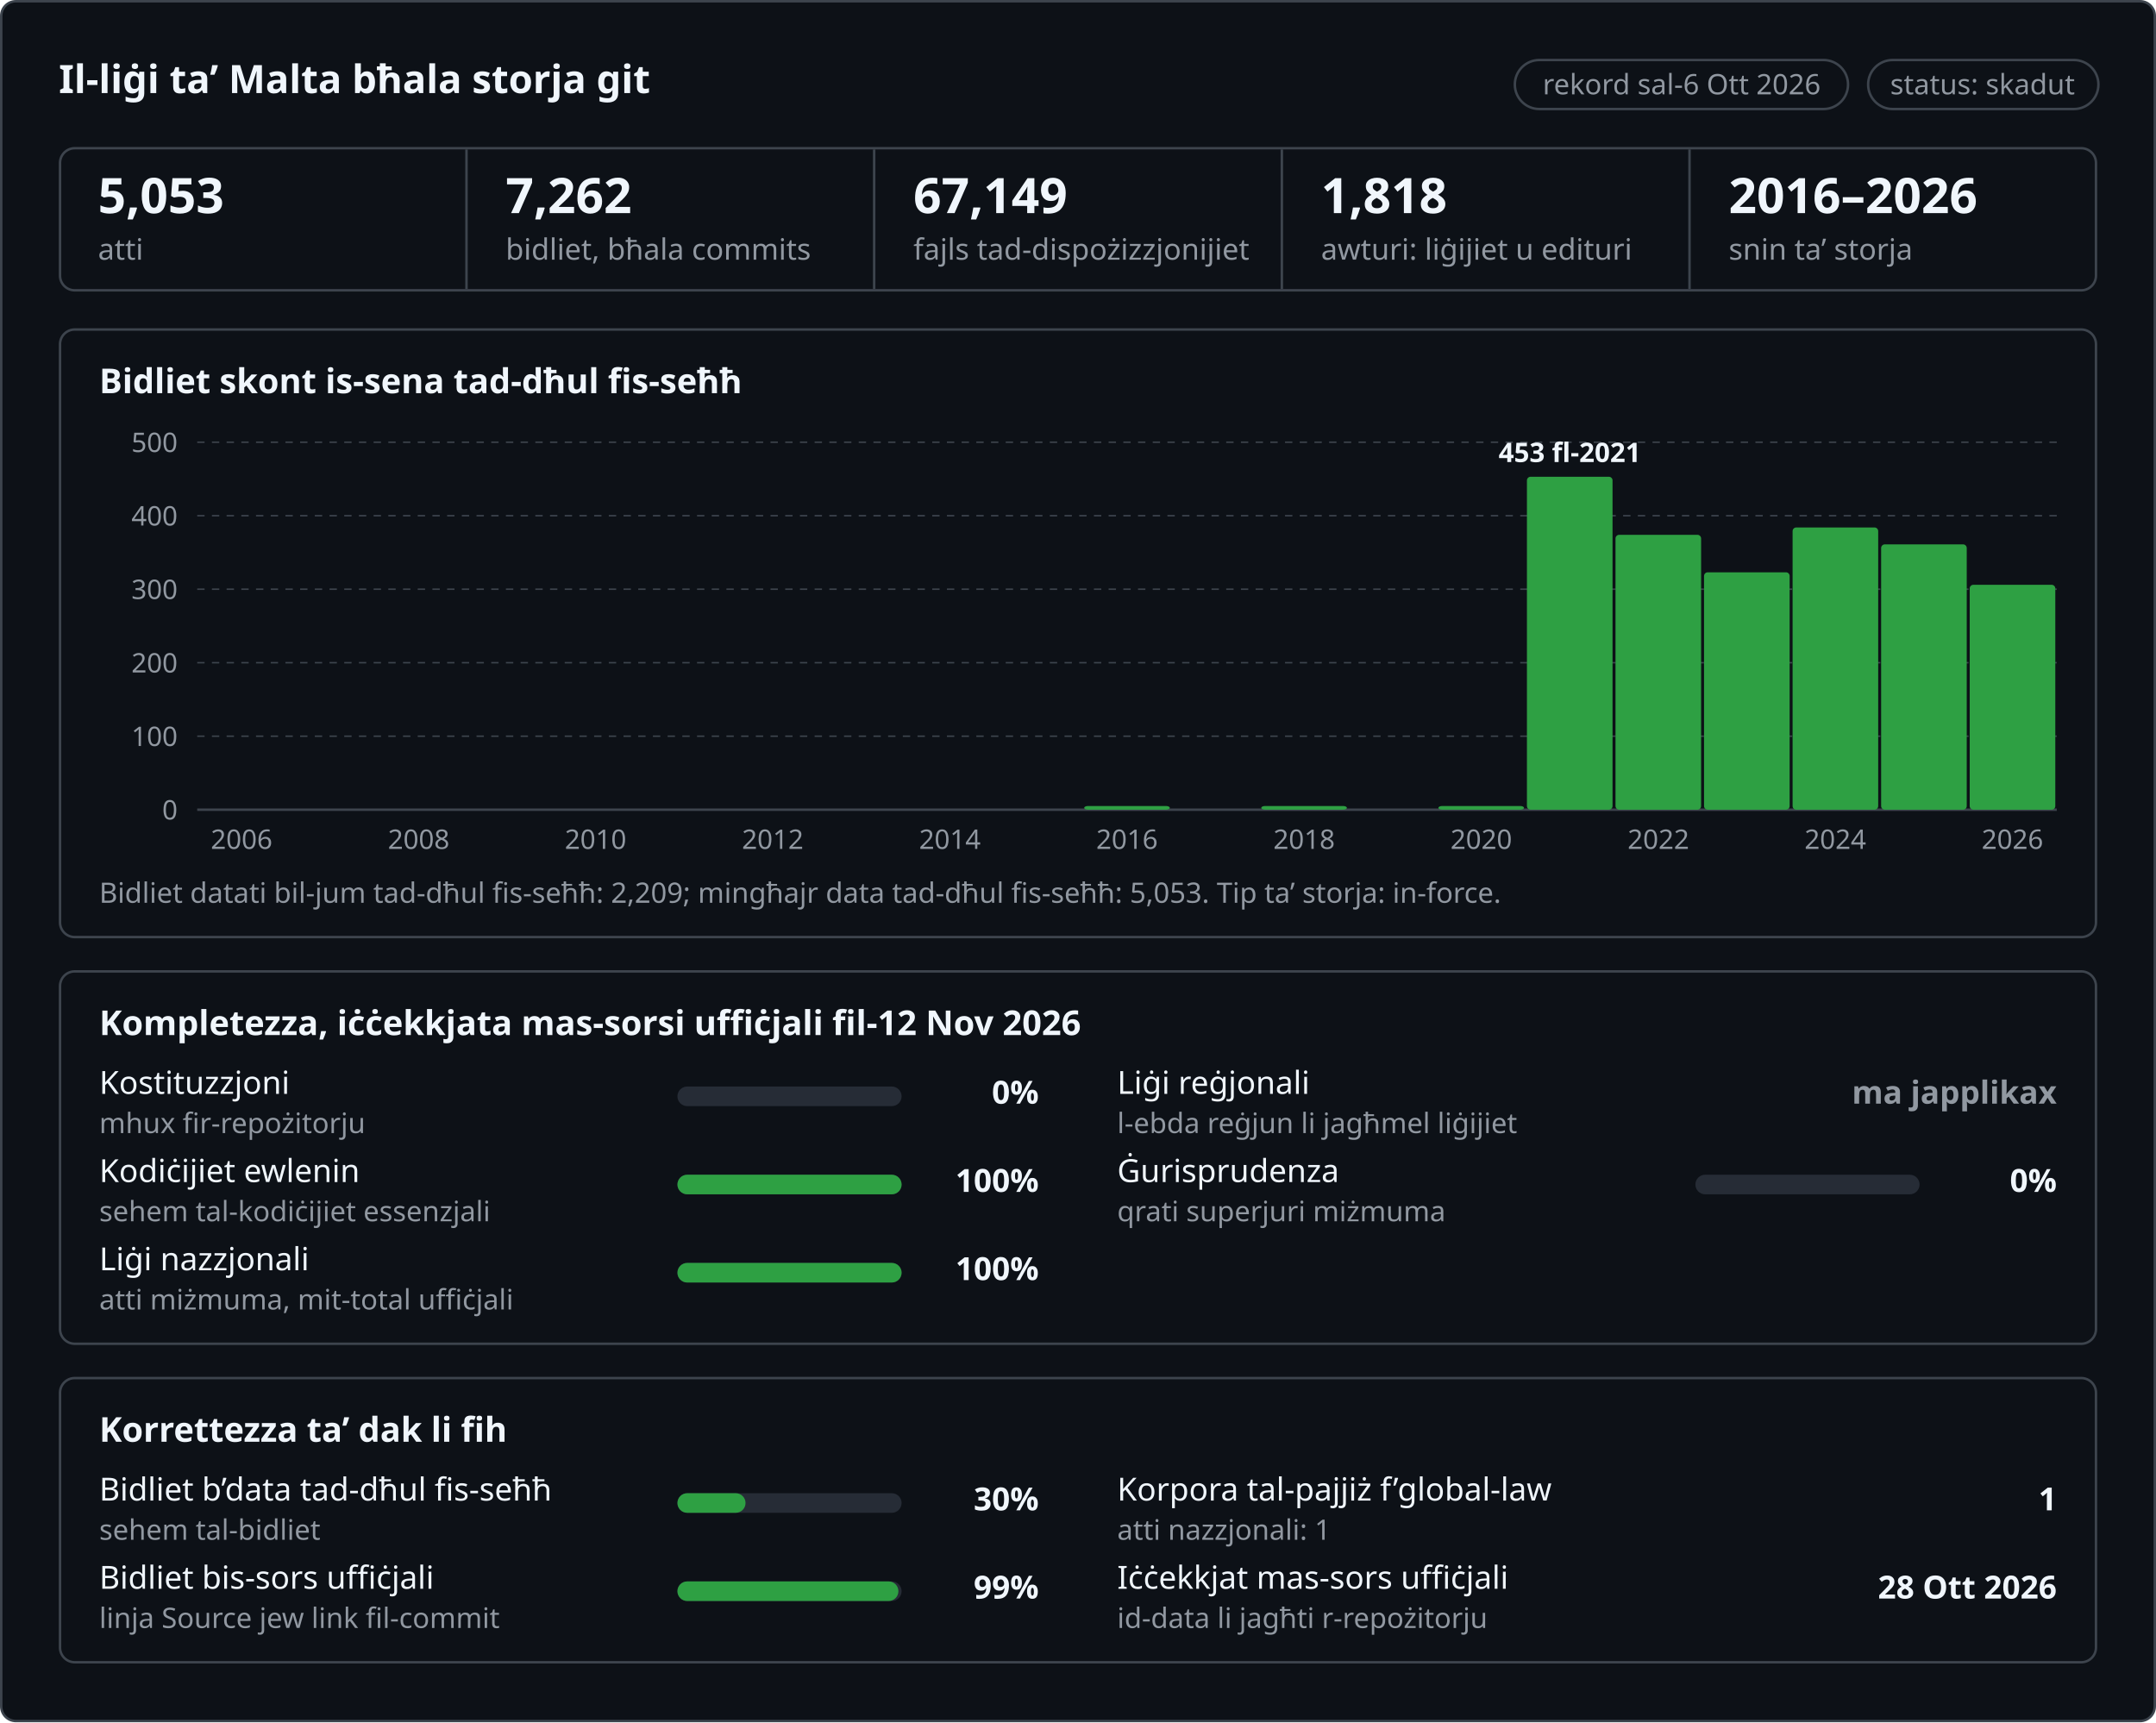
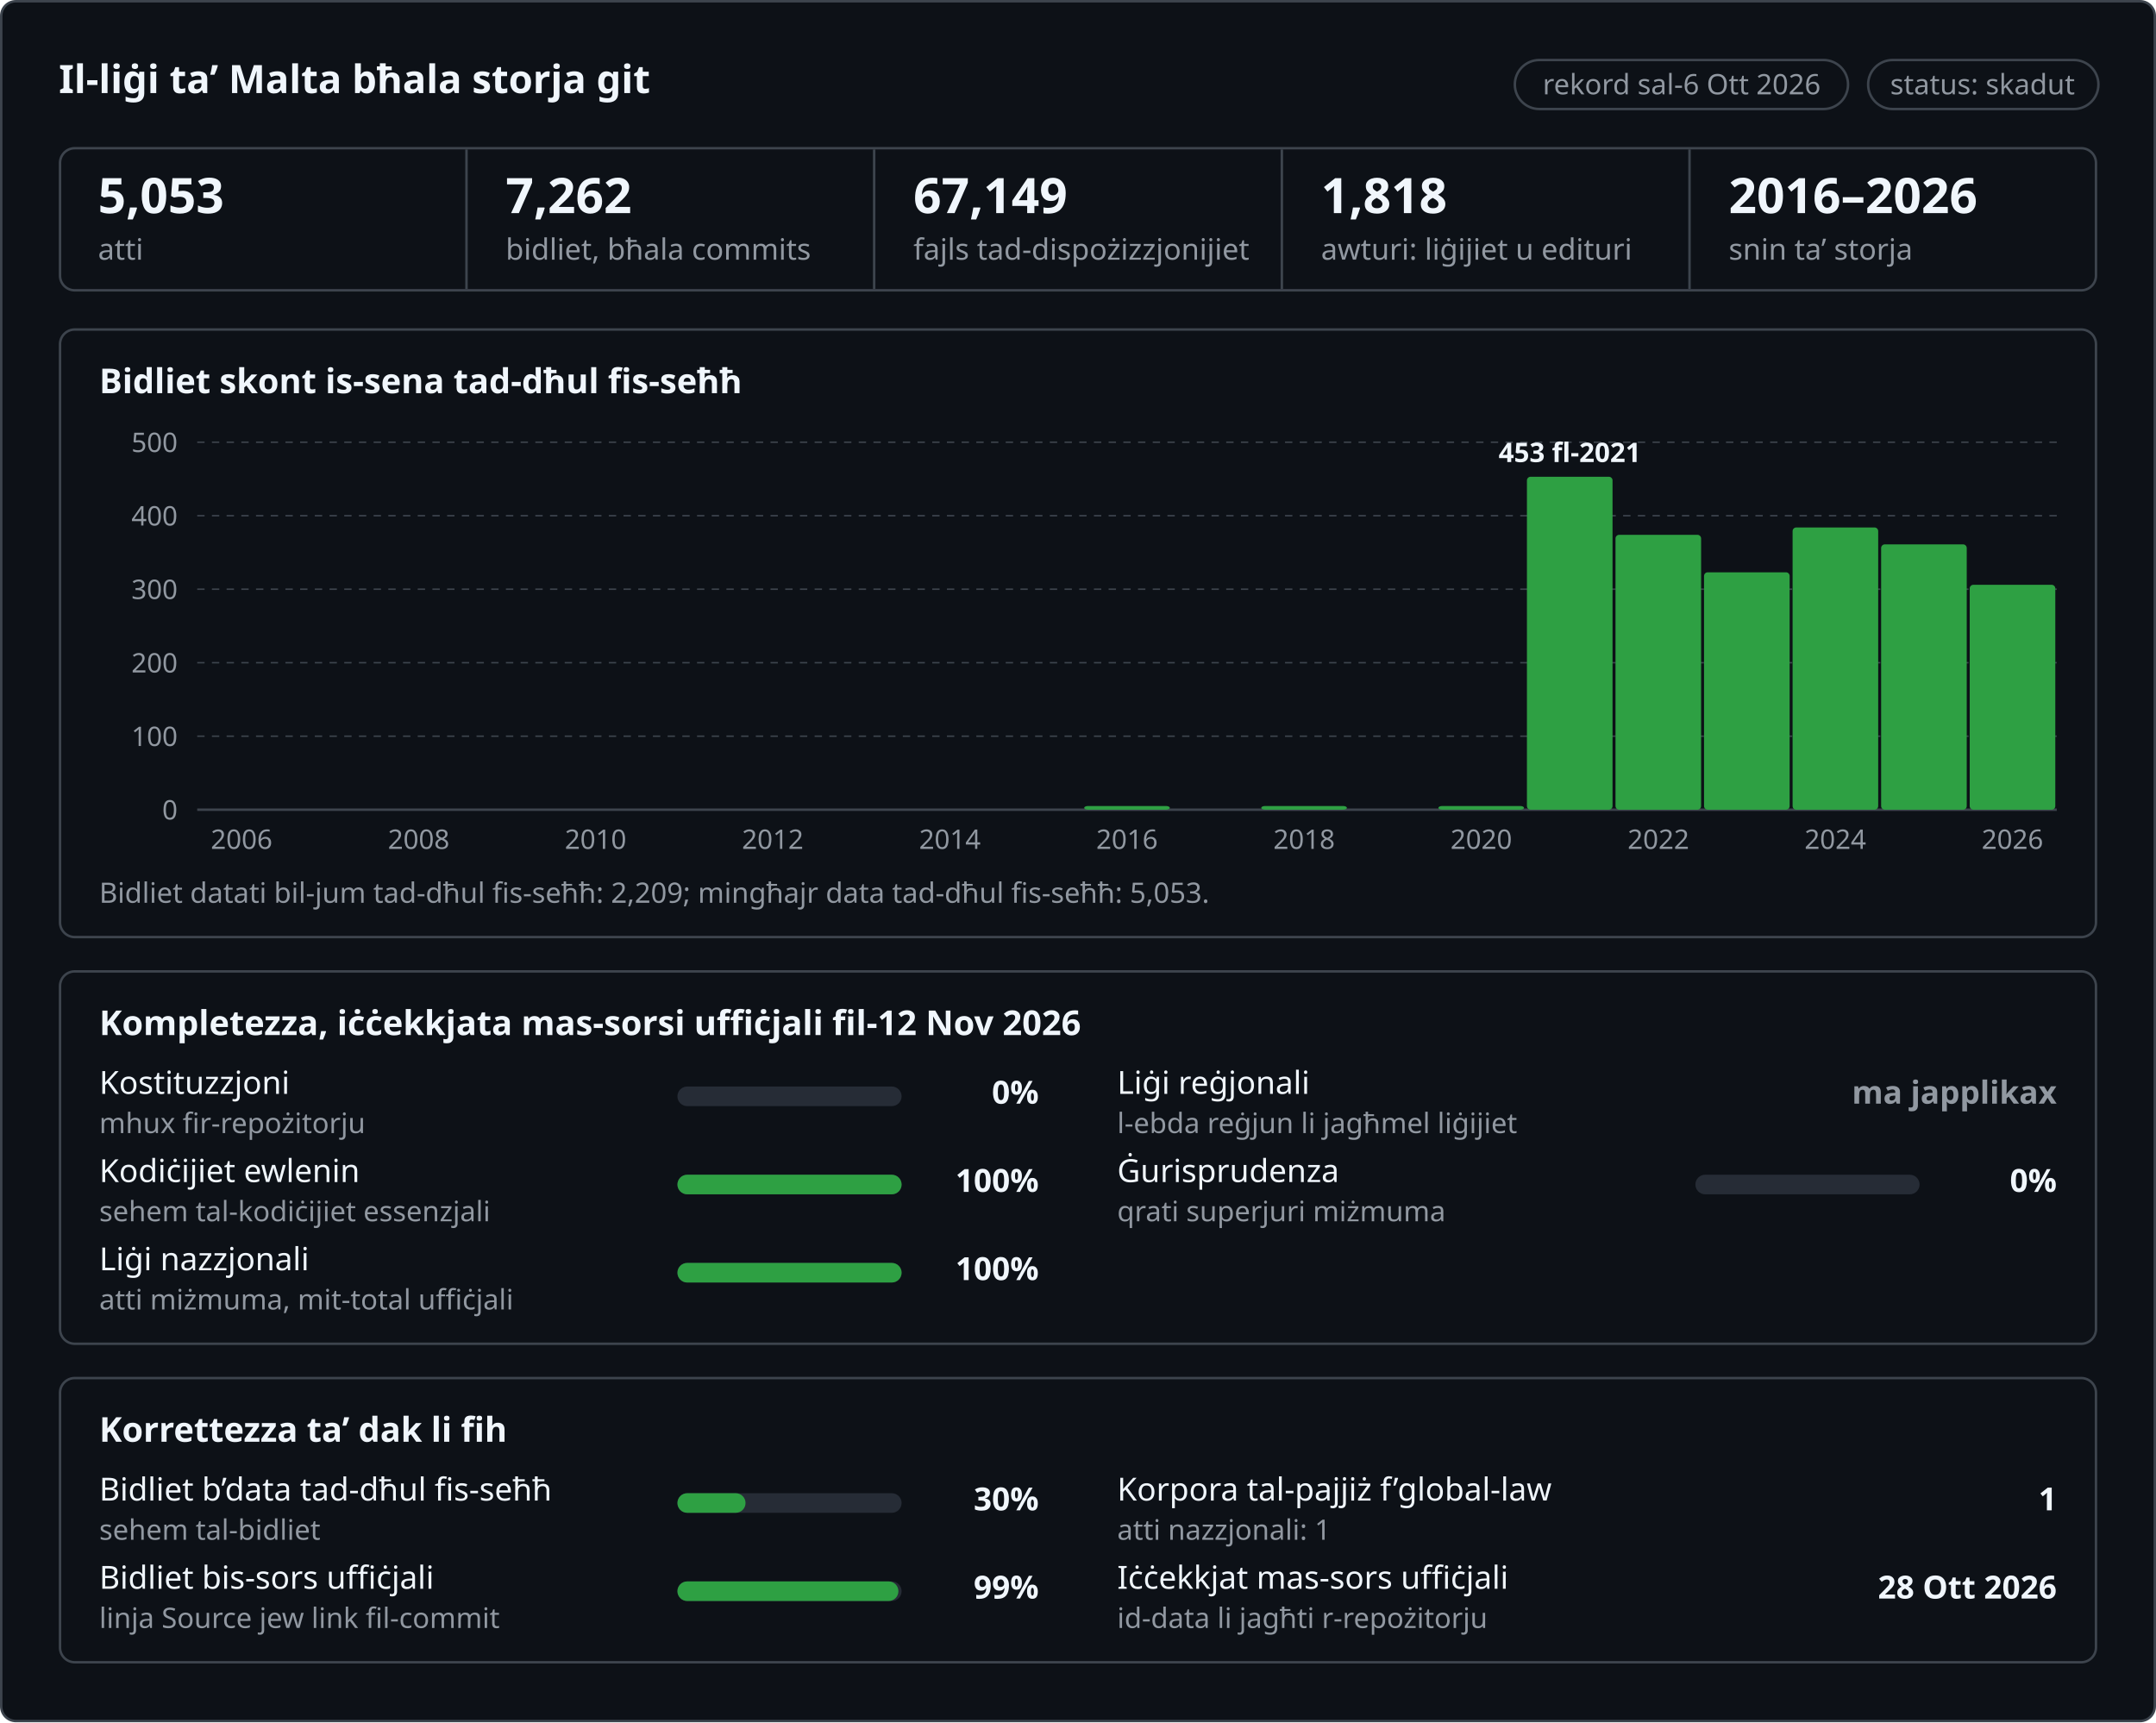
<svg xmlns="http://www.w3.org/2000/svg" width="880" height="703" viewBox="0 0 880 703" font-family="-apple-system,BlinkMacSystemFont,Segoe UI,Noto Sans,Helvetica,Arial,sans-serif">
  <rect x="0.5" y="0.5" width="879" height="702" rx="6" fill="#0d1117" stroke="#3d444d" />
  <text x="24" y="38" font-size="16" font-weight="600" fill="#f0f6fc">Il-liġi ta’ Malta bħala storja git</text>
  <rect x="618.3" y="24.5" width="136" height="20" rx="10" fill="none" stroke="#3d444d" />
  <text x="686.4" y="38.5" font-size="11.5" font-weight="500" text-anchor="middle" fill="#9198a1">rekord sal-6 Ott 2026</text>
  <rect x="762.5" y="24.5" width="94" height="20" rx="10" fill="none" stroke="#3d444d" />
  <text x="809.2" y="38.5" font-size="11.5" font-weight="500" text-anchor="middle" fill="#9198a1">status: skadut</text>
  <rect x="24.5" y="60.5" width="831" height="58" rx="6" fill="#0d1117" stroke="#3d444d" />
  <text x="40.0" y="87" font-size="20" font-weight="600" fill="#f0f6fc">5,053</text>
  <text x="40.0" y="106" font-size="12" fill="#9198a1">atti</text>
  <line x1="190.4" y1="61" x2="190.4" y2="118" stroke="#3d444d" />
  <text x="206.4" y="87" font-size="20" font-weight="600" fill="#f0f6fc">7,262</text>
  <text x="206.4" y="106" font-size="12" fill="#9198a1">bidliet, bħala commits</text>
  <line x1="356.8" y1="61" x2="356.8" y2="118" stroke="#3d444d" />
  <text x="372.8" y="87" font-size="20" font-weight="600" fill="#f0f6fc">67,149</text>
  <text x="372.8" y="106" font-size="12" fill="#9198a1" textLength="142" lengthAdjust="spacingAndGlyphs">fajls tad-dispożizzjonijiet</text>
  <line x1="523.2" y1="61" x2="523.2" y2="118" stroke="#3d444d" />
  <text x="539.2" y="87" font-size="20" font-weight="600" fill="#f0f6fc">1,818</text>
  <text x="539.2" y="106" font-size="12" fill="#9198a1">awturi: liġijiet u edituri</text>
  <line x1="689.6" y1="61" x2="689.6" y2="118" stroke="#3d444d" />
  <text x="705.6" y="87" font-size="20" font-weight="600" fill="#f0f6fc">2016–2026</text>
  <text x="705.6" y="106" font-size="12" fill="#9198a1">snin ta’ storja</text>
  <rect x="24.5" y="134.5" width="831" height="248" rx="6" fill="#0d1117" stroke="#3d444d" />
  <text x="40.5" y="160.5" font-size="14" font-weight="600" fill="#f0f6fc">Bidliet skont is-sena tad-dħul fis-seħħ</text>
  <line x1="80.5" y1="330.5" x2="839.5" y2="330.5" stroke="#3d444d" stroke-width="1" />
  <text x="72.5" y="334.5" font-size="11" text-anchor="end" fill="#9198a1">0</text>
  <line x1="80.5" y1="300.5" x2="839.5" y2="300.5" stroke="#3d444d" stroke-width="0.6" stroke-dasharray="3 3" />
  <text x="72.5" y="304.5" font-size="11" text-anchor="end" fill="#9198a1">100</text>
  <line x1="80.5" y1="270.5" x2="839.5" y2="270.5" stroke="#3d444d" stroke-width="0.6" stroke-dasharray="3 3" />
  <text x="72.5" y="274.5" font-size="11" text-anchor="end" fill="#9198a1">200</text>
  <line x1="80.5" y1="240.5" x2="839.5" y2="240.5" stroke="#3d444d" stroke-width="0.6" stroke-dasharray="3 3" />
  <text x="72.5" y="244.5" font-size="11" text-anchor="end" fill="#9198a1">300</text>
  <line x1="80.5" y1="210.5" x2="839.5" y2="210.5" stroke="#3d444d" stroke-width="0.6" stroke-dasharray="3 3" />
  <text x="72.5" y="214.5" font-size="11" text-anchor="end" fill="#9198a1">400</text>
  <line x1="80.5" y1="180.5" x2="839.5" y2="180.5" stroke="#3d444d" stroke-width="0.6" stroke-dasharray="3 3" />
  <text x="72.5" y="184.5" font-size="11" text-anchor="end" fill="#9198a1">500</text>
  <text x="98.6" y="346.5" font-size="11" text-anchor="middle" fill="#9198a1">2006</text>
  <text x="170.9" y="346.5" font-size="11" text-anchor="middle" fill="#9198a1">2008</text>
  <text x="243.1" y="346.5" font-size="11" text-anchor="middle" fill="#9198a1">2010</text>
  <text x="315.4" y="346.5" font-size="11" text-anchor="middle" fill="#9198a1">2012</text>
  <text x="387.7" y="346.5" font-size="11" text-anchor="middle" fill="#9198a1">2014</text>
  <rect x="442.53" y="329.0" width="34.94" height="1.5" rx="1.5" fill="#2ea043" />
  <text x="460.0" y="346.5" font-size="11" text-anchor="middle" fill="#9198a1">2016</text>
  <rect x="514.81" y="329.0" width="34.94" height="1.5" rx="1.5" fill="#2ea043" />
  <text x="532.3" y="346.5" font-size="11" text-anchor="middle" fill="#9198a1">2018</text>
  <rect x="587.10" y="329.0" width="34.94" height="1.5" rx="1.5" fill="#2ea043" />
  <text x="604.6" y="346.5" font-size="11" text-anchor="middle" fill="#9198a1">2020</text>
  <rect x="623.24" y="194.6" width="34.94" height="135.9" rx="1.5" fill="#2ea043" />
  <text x="640.7" y="188.6" font-size="11" font-weight="600" text-anchor="middle" fill="#f0f6fc">453 fl-2021</text>
  <rect x="659.39" y="218.3" width="34.94" height="112.2" rx="1.5" fill="#2ea043" />
  <text x="676.9" y="346.5" font-size="11" text-anchor="middle" fill="#9198a1">2022</text>
  <rect x="695.53" y="233.6" width="34.94" height="96.9" rx="1.5" fill="#2ea043" />
  <rect x="731.67" y="215.3" width="34.94" height="115.2" rx="1.5" fill="#2ea043" />
  <text x="749.1" y="346.5" font-size="11" text-anchor="middle" fill="#9198a1">2024</text>
  <rect x="767.81" y="222.2" width="34.94" height="108.3" rx="1.5" fill="#2ea043" />
  <rect x="803.96" y="238.7" width="34.94" height="91.8" rx="1.5" fill="#2ea043" />
  <text x="821.4" y="346.5" font-size="11" text-anchor="middle" fill="#9198a1">2026</text>
-   <text x="40.5" y="368.5" font-size="11.5" fill="#9198a1">Bidliet datati bil-jum tad-dħul fis-seħħ: 2,209; mingħajr data tad-dħul fis-seħħ: 5,053. Tip ta’ storja: in-force.</text>
+   <text x="40.5" y="368.5" font-size="11.5" fill="#9198a1">Bidliet datati bil-jum tad-dħul fis-seħħ: 2,209; mingħajr data tad-dħul fis-seħħ: 5,053.</text>
  <rect x="24.5" y="396.5" width="831" height="152" rx="6" fill="#0d1117" stroke="#3d444d" />
  <text x="40.5" y="422.5" font-size="14" font-weight="600" fill="#f0f6fc">Kompletezza, iċċekkjata mas-sorsi uffiċjali fil-12 Nov 2026</text>
  <text x="40.5" y="446.5" font-size="13" fill="#f0f6fc">Kostituzzjoni</text>
  <text x="40.5" y="462.5" font-size="11.5" fill="#9198a1">mhux fir-repożitorju</text>
  <g>
    <rect x="276.5" y="443.5" width="91.5" height="8" rx="4" fill="#262c36" />
  </g>
  <text x="424.0" y="450.5" font-size="13" font-weight="600" text-anchor="end" fill="#f0f6fc">0%</text>
  <text x="40.5" y="482.5" font-size="13" fill="#f0f6fc">Kodiċijiet ewlenin</text>
  <text x="40.5" y="498.5" font-size="11.5" fill="#9198a1">sehem tal-kodiċijiet essenzjali</text>
  <g>
    <rect x="276.5" y="479.5" width="91.5" height="8" rx="4" fill="#262c36" />
    <rect x="276.5" y="479.5" width="91.5" height="8" rx="4" fill="#2ea043" />
  </g>
  <text x="424.0" y="486.5" font-size="13" font-weight="600" text-anchor="end" fill="#f0f6fc">100%</text>
  <text x="40.5" y="518.5" font-size="13" fill="#f0f6fc">Liġi nazzjonali</text>
  <text x="40.5" y="534.5" font-size="11.5" fill="#9198a1">atti miżmuma, mit-total uffiċjali</text>
  <g>
    <rect x="276.5" y="515.5" width="91.5" height="8" rx="4" fill="#262c36" />
    <rect x="276.5" y="515.5" width="91.5" height="8" rx="4" fill="#2ea043" />
  </g>
  <text x="424.0" y="522.5" font-size="13" font-weight="600" text-anchor="end" fill="#f0f6fc">100%</text>
  <text x="456.0" y="446.5" font-size="13" fill="#f0f6fc">Liġi reġjonali</text>
  <text x="456.0" y="462.5" font-size="11.5" fill="#9198a1">l-ebda reġjun li jagħmel liġijiet</text>
  <text x="839.5" y="450.5" font-size="13" font-weight="600" text-anchor="end" fill="#9198a1">ma japplikax</text>
  <text x="456.0" y="482.5" font-size="13" fill="#f0f6fc">Ġurisprudenza</text>
  <text x="456.0" y="498.5" font-size="11.5" fill="#9198a1">qrati superjuri miżmuma</text>
  <g>
    <rect x="692.0" y="479.5" width="91.5" height="8" rx="4" fill="#262c36" />
  </g>
  <text x="839.5" y="486.5" font-size="13" font-weight="600" text-anchor="end" fill="#f0f6fc">0%</text>
  <rect x="24.5" y="562.5" width="831" height="116" rx="6" fill="#0d1117" stroke="#3d444d" />
  <text x="40.5" y="588.5" font-size="14" font-weight="600" fill="#f0f6fc">Korrettezza ta’ dak li fih</text>
  <text x="40.5" y="612.5" font-size="13" fill="#f0f6fc">Bidliet b’data tad-dħul fis-seħħ</text>
  <text x="40.5" y="628.5" font-size="11.5" fill="#9198a1">sehem tal-bidliet</text>
  <g>
    <rect x="276.5" y="609.5" width="91.5" height="8" rx="4" fill="#262c36" />
    <rect x="276.5" y="609.5" width="27.8" height="8" rx="4" fill="#2ea043" />
  </g>
  <text x="424.0" y="616.5" font-size="13" font-weight="600" text-anchor="end" fill="#f0f6fc">30%</text>
  <text x="40.5" y="648.5" font-size="13" fill="#f0f6fc">Bidliet bis-sors uffiċjali</text>
  <text x="40.5" y="664.5" font-size="11.5" fill="#9198a1">linja Source jew link fil-commit</text>
  <g>
    <rect x="276.5" y="645.5" width="91.5" height="8" rx="4" fill="#262c36" />
    <rect x="276.5" y="645.5" width="90.2" height="8" rx="4" fill="#2ea043" />
  </g>
  <text x="424.0" y="652.5" font-size="13" font-weight="600" text-anchor="end" fill="#f0f6fc">99%</text>
  <text x="456.0" y="612.5" font-size="13" fill="#f0f6fc">Korpora tal-pajjiż f’global-law</text>
  <text x="456.0" y="628.5" font-size="11.5" fill="#9198a1">atti nazzjonali: 1</text>
  <text x="839.5" y="616.5" font-size="13" font-weight="600" text-anchor="end" fill="#f0f6fc">1</text>
  <text x="456.0" y="648.5" font-size="13" fill="#f0f6fc">Iċċekkjat mas-sors uffiċjali</text>
  <text x="456.0" y="664.5" font-size="11.5" fill="#9198a1">id-data li jagħti r-repożitorju</text>
  <text x="839.5" y="652.5" font-size="13" font-weight="600" text-anchor="end" fill="#f0f6fc">28 Ott 2026</text>
</svg>
